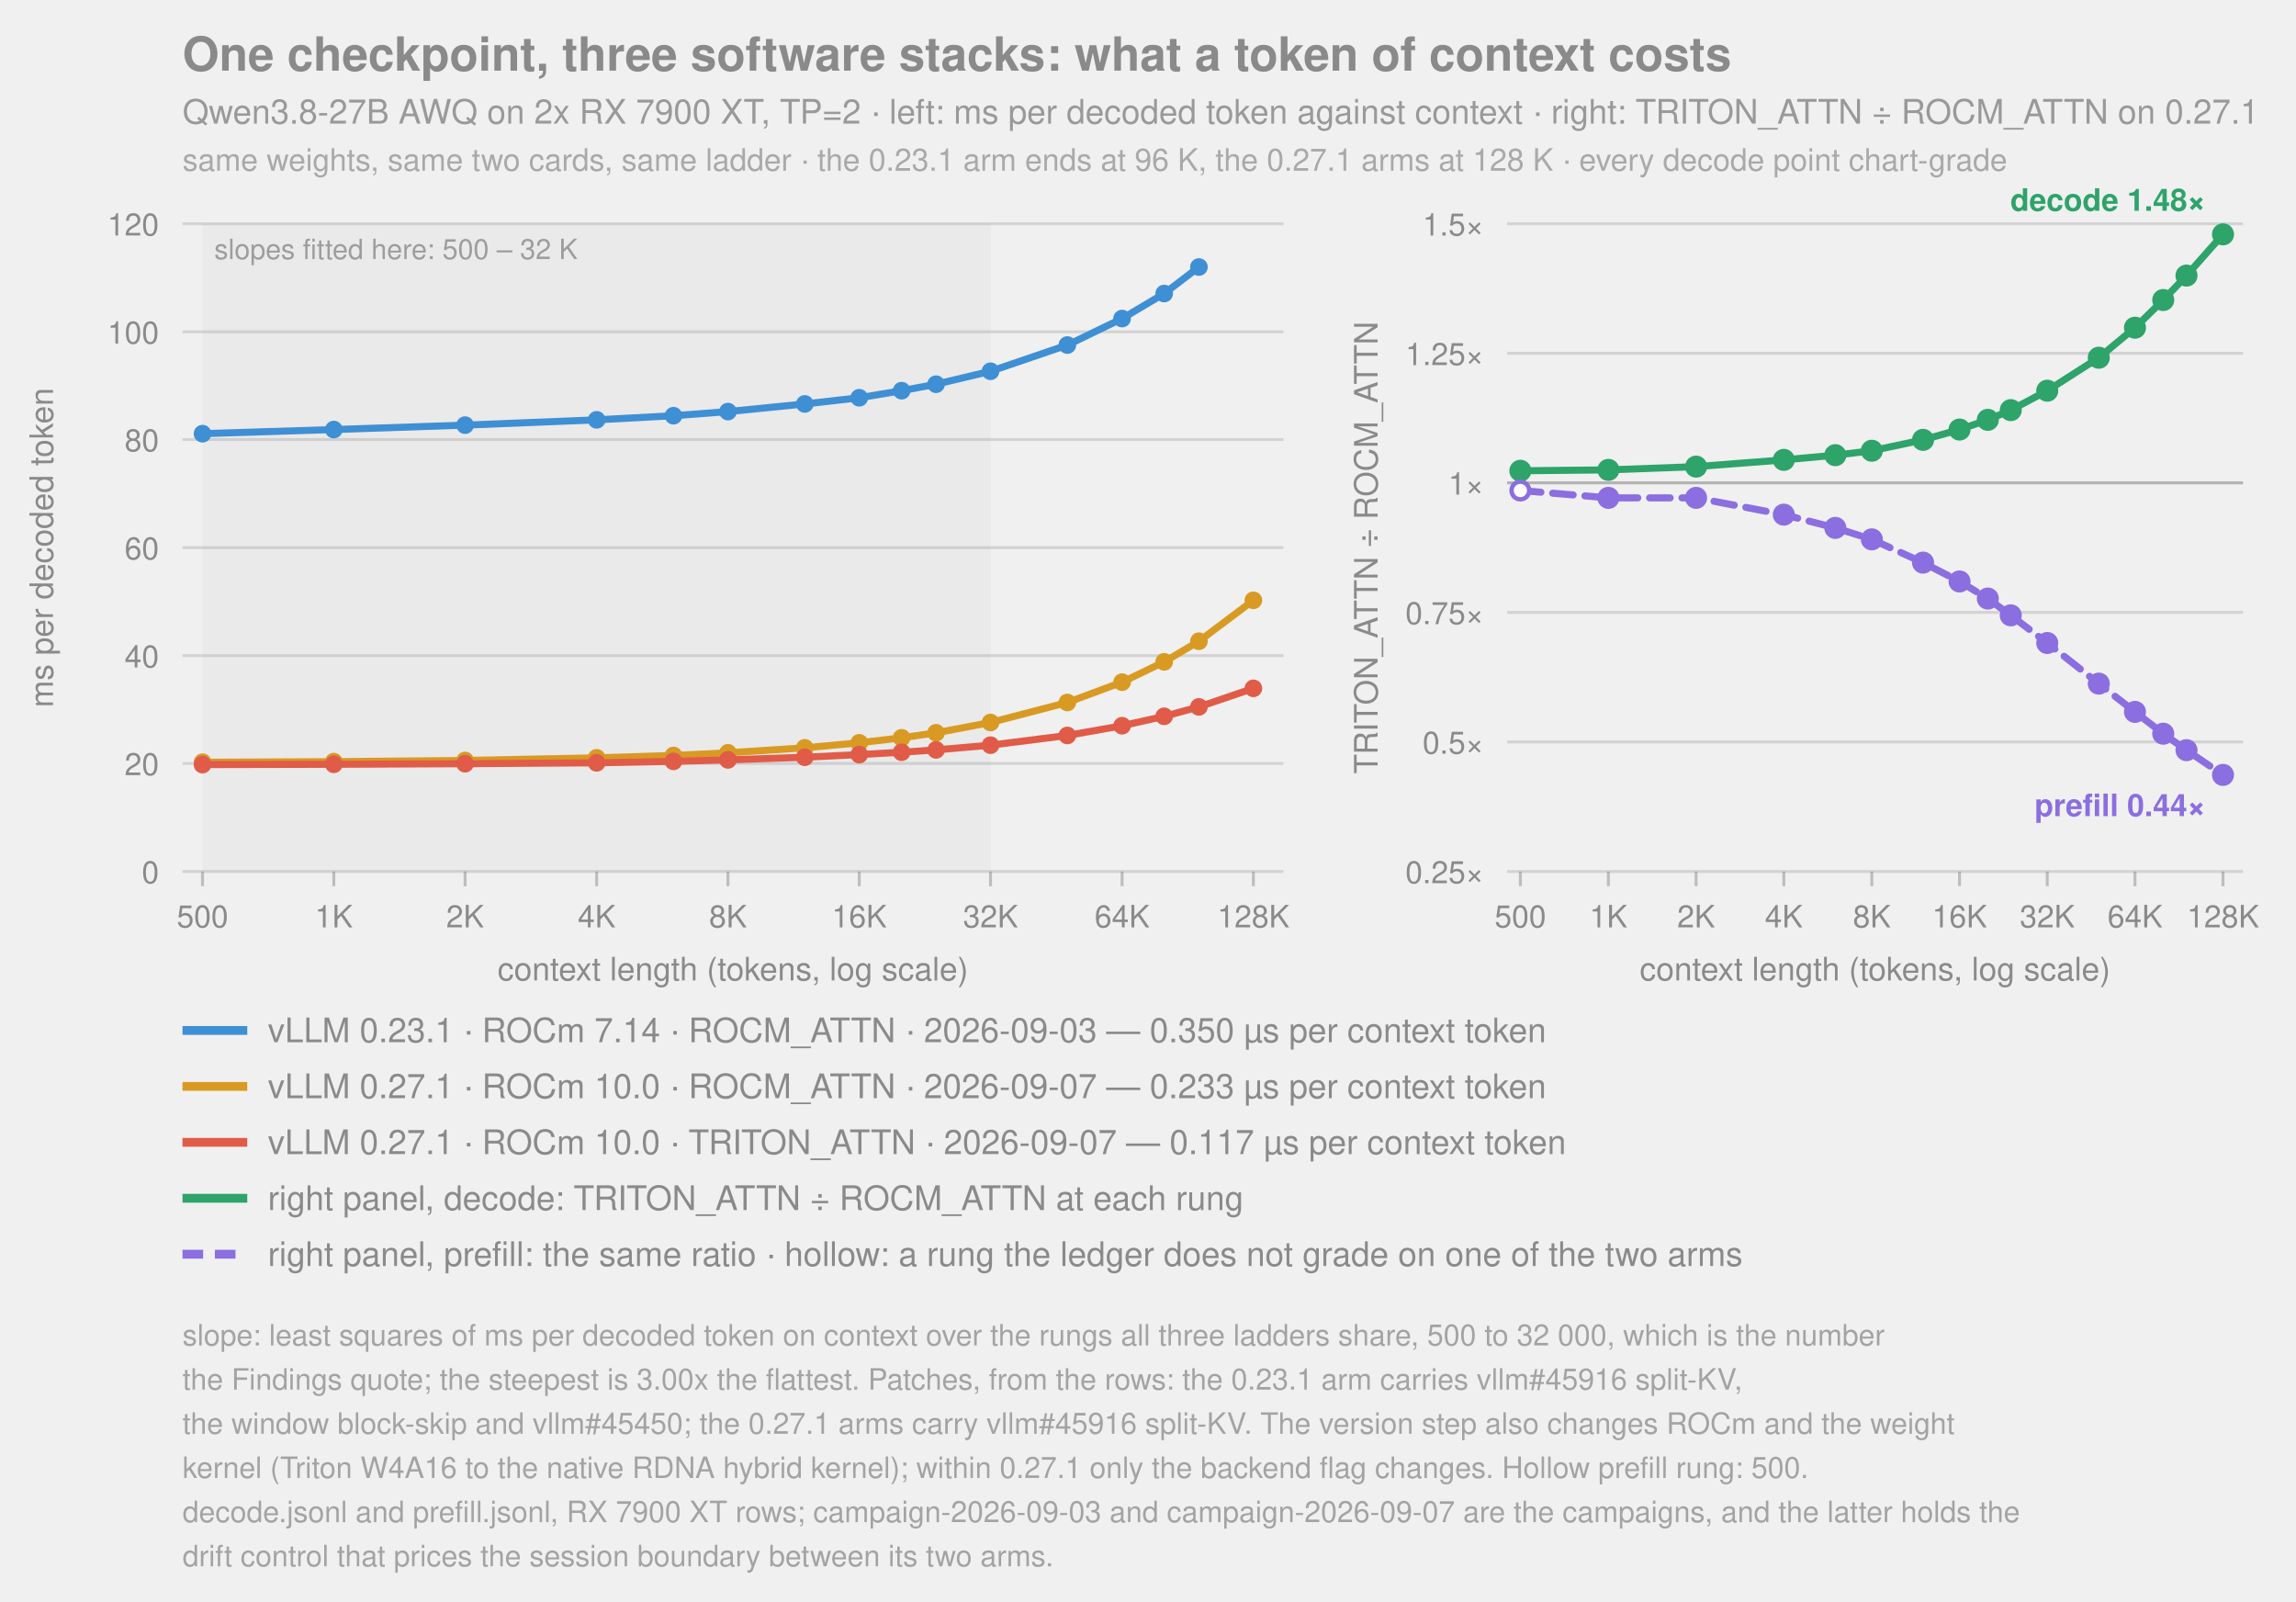
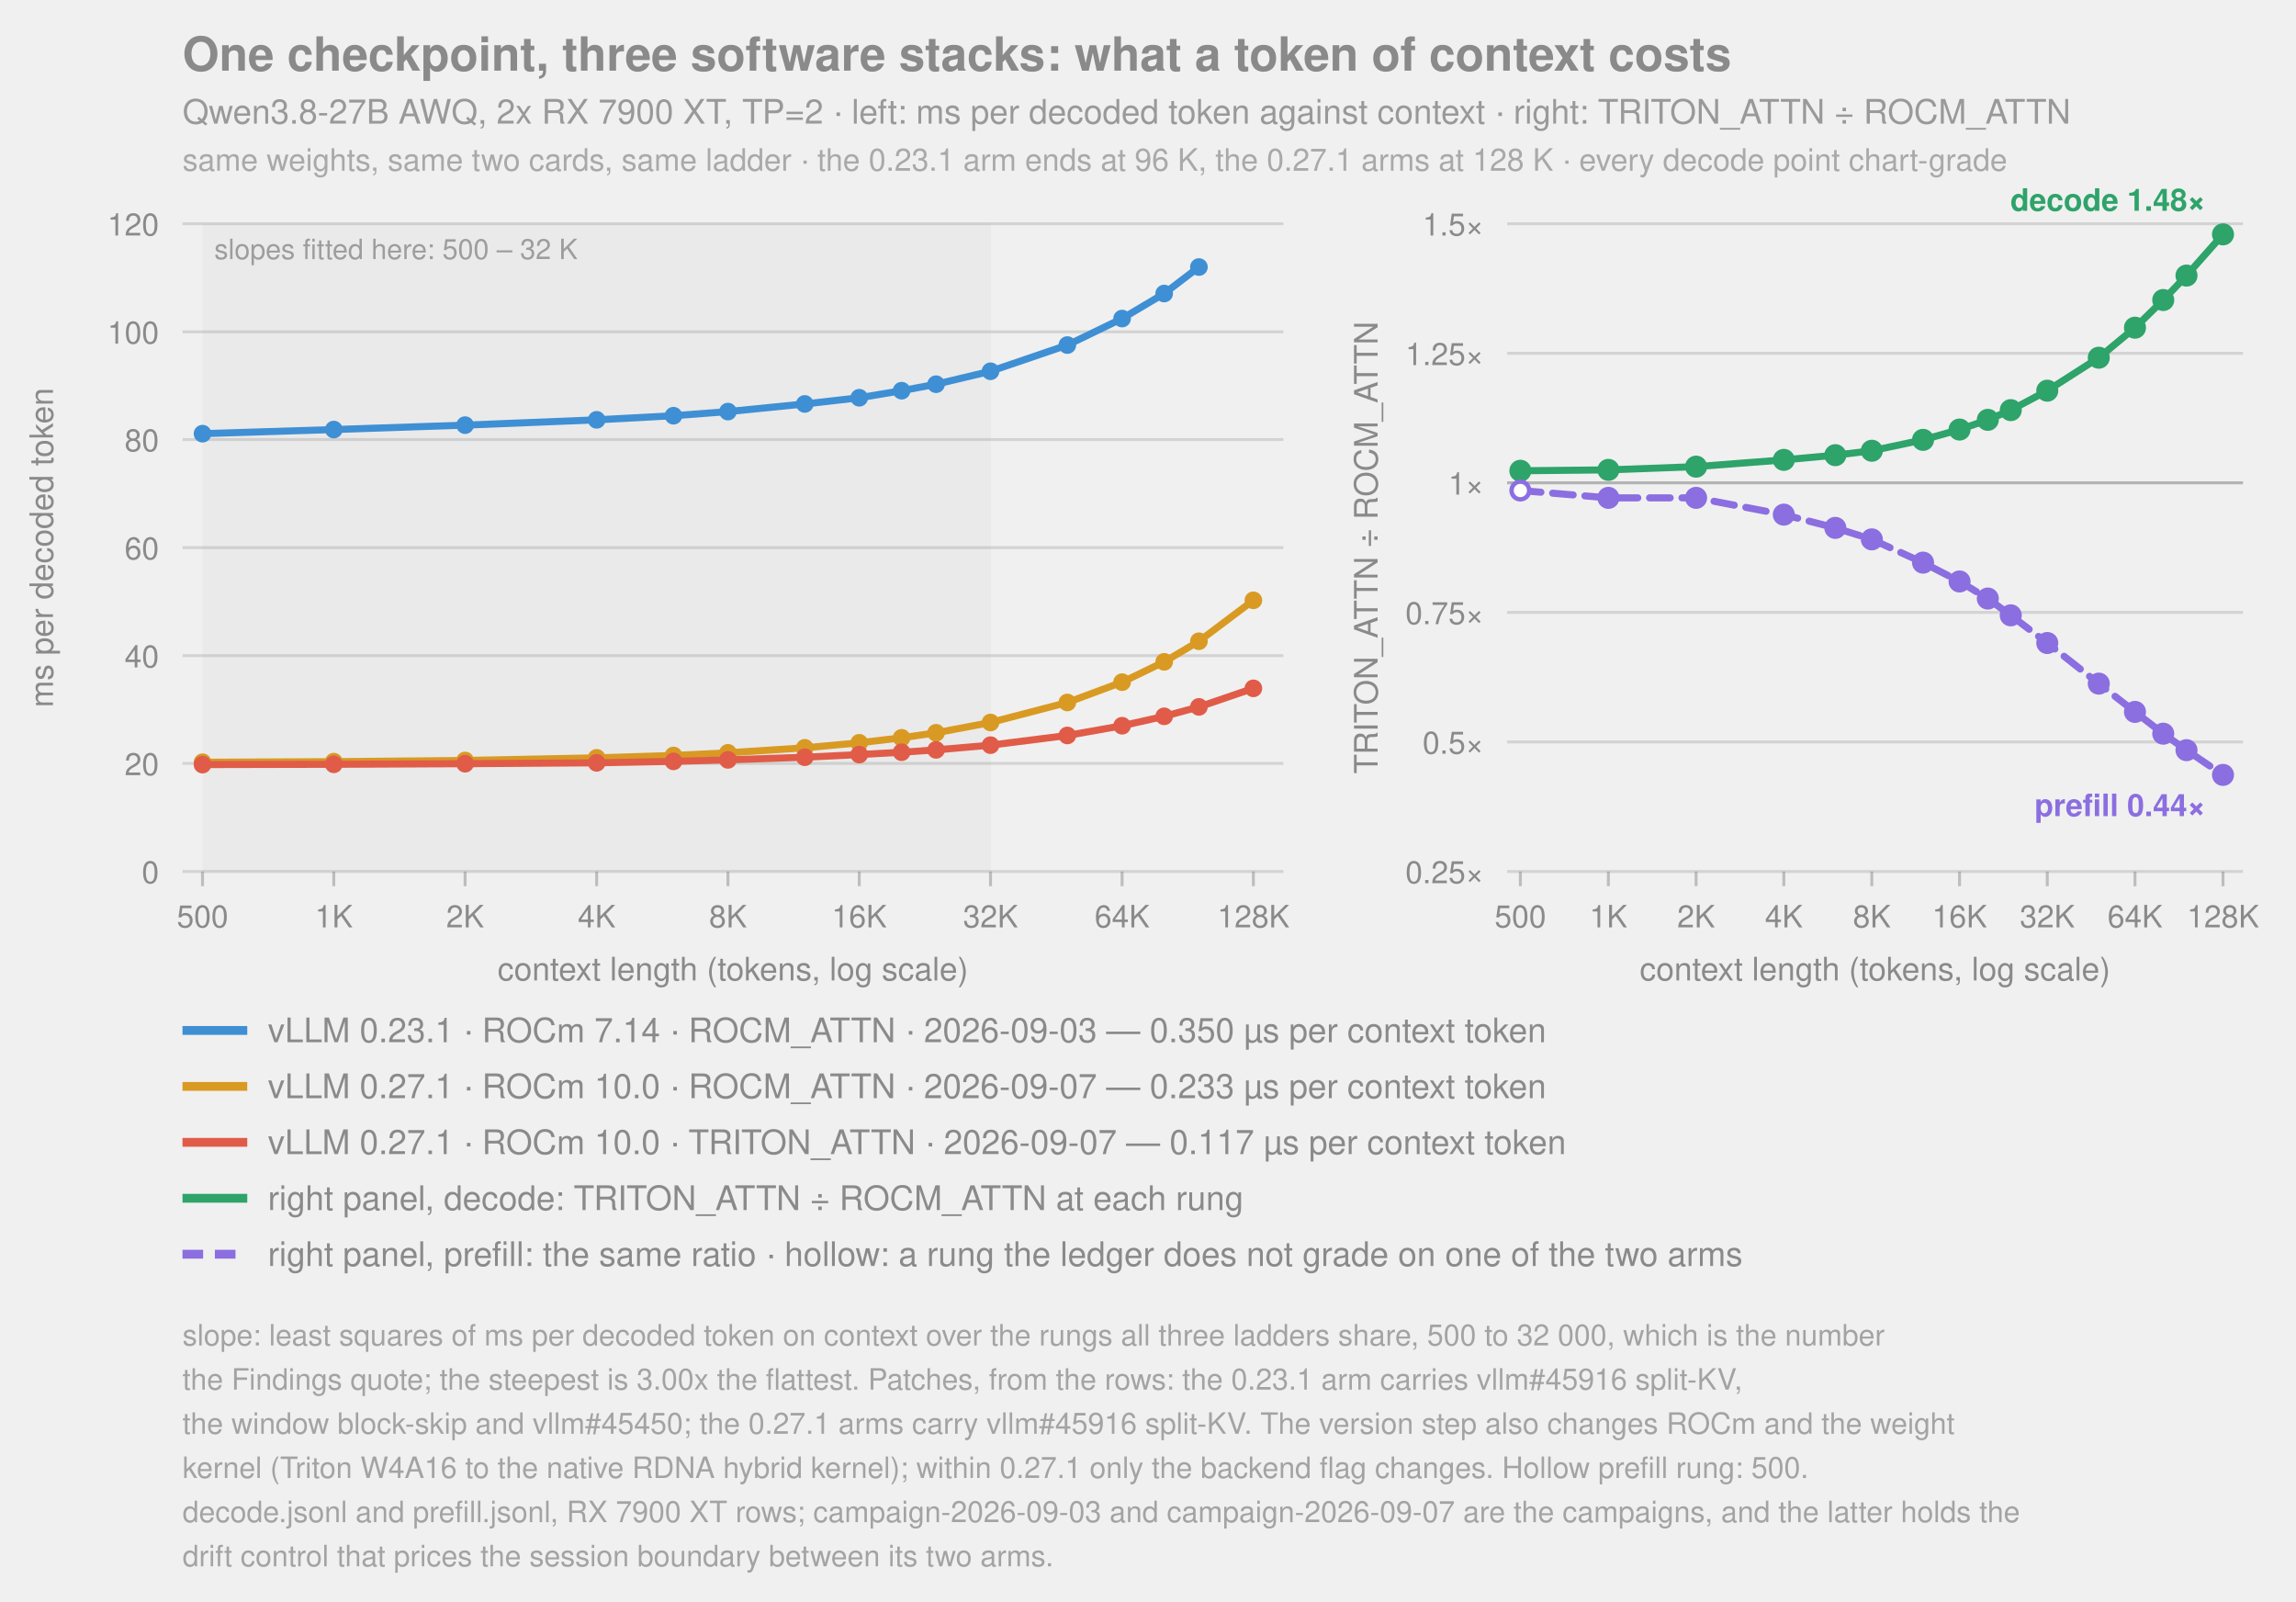
<svg xmlns="http://www.w3.org/2000/svg" viewBox="0 0 780 544" width="780" height="544" font-family="-apple-system,BlinkMacSystemFont,Segoe UI,Helvetica,Arial,sans-serif">
  <text x="62" y="24" font-size="16" font-weight="700" fill="#8a8a8a">One checkpoint, three software stacks: what a token of context costs</text>
-   <text x="62" y="42" font-size="11.5" fill="#8a8a8a" opacity=".85">Qwen3.8-27B AWQ on 2x RX 7900 XT, TP=2 · left: ms per decoded token against context · right: TRITON_ATTN ÷ ROCM_ATTN on 0.27.1</text>
+   <text x="62" y="42" font-size="11.5" fill="#8a8a8a" opacity=".85">Qwen3.8-27B AWQ, 2x RX 7900 XT, TP=2 · left: ms per decoded token against context · right: TRITON_ATTN ÷ ROCM_ATTN</text>
  <text x="62" y="58" font-size="10.5" fill="#8a8a8a" opacity=".7">same weights, same two cards, same ladder · the 0.23.1 arm ends at 96 K, the 0.27.1 arms at 128 K · every decode point chart-grade</text>
  <rect x="68.8" y="76" width="267.8" height="220" fill="#8a8a8a" opacity=".06" />
  <text x="72.8" y="88" font-size="9.5" fill="#8a8a8a" opacity=".8">slopes fitted here: 500 – 32 K</text>
  <line x1="62" y1="296.0" x2="436" y2="296.0" stroke="#8a8a8a" stroke-width="1" opacity=".28" />
  <text x="54" y="300.0" font-size="10.5" fill="#8a8a8a" text-anchor="end">0</text>
  <line x1="62" y1="259.3" x2="436" y2="259.3" stroke="#8a8a8a" stroke-width="1" opacity=".28" />
  <text x="54" y="263.3" font-size="10.5" fill="#8a8a8a" text-anchor="end">20</text>
  <line x1="62" y1="222.7" x2="436" y2="222.7" stroke="#8a8a8a" stroke-width="1" opacity=".28" />
  <text x="54" y="226.7" font-size="10.5" fill="#8a8a8a" text-anchor="end">40</text>
  <line x1="62" y1="186.0" x2="436" y2="186.0" stroke="#8a8a8a" stroke-width="1" opacity=".28" />
  <text x="54" y="190.0" font-size="10.5" fill="#8a8a8a" text-anchor="end">60</text>
  <line x1="62" y1="149.3" x2="436" y2="149.3" stroke="#8a8a8a" stroke-width="1" opacity=".28" />
  <text x="54" y="153.3" font-size="10.5" fill="#8a8a8a" text-anchor="end">80</text>
  <line x1="62" y1="112.7" x2="436" y2="112.7" stroke="#8a8a8a" stroke-width="1" opacity=".28" />
  <text x="54" y="116.7" font-size="10.5" fill="#8a8a8a" text-anchor="end">100</text>
  <line x1="62" y1="76.0" x2="436" y2="76.0" stroke="#8a8a8a" stroke-width="1" opacity=".28" />
  <text x="54" y="80.0" font-size="10.5" fill="#8a8a8a" text-anchor="end">120</text>
  <line x1="512" y1="296.0" x2="762" y2="296.0" stroke="#8a8a8a" stroke-width="1" opacity=".28" />
  <text x="504" y="300.0" font-size="10.5" fill="#8a8a8a" text-anchor="end">0.25×</text>
  <line x1="512" y1="252.0" x2="762" y2="252.0" stroke="#8a8a8a" stroke-width="1" opacity=".28" />
  <text x="504" y="256.0" font-size="10.5" fill="#8a8a8a" text-anchor="end">0.5×</text>
  <line x1="512" y1="208.0" x2="762" y2="208.0" stroke="#8a8a8a" stroke-width="1" opacity=".28" />
  <text x="504" y="212.0" font-size="10.5" fill="#8a8a8a" text-anchor="end">0.75×</text>
  <line x1="512" y1="164.0" x2="762" y2="164.0" stroke="#8a8a8a" stroke-width="1" opacity=".6" />
  <text x="504" y="168.0" font-size="10.5" fill="#8a8a8a" text-anchor="end">1×</text>
  <line x1="512" y1="120.0" x2="762" y2="120.0" stroke="#8a8a8a" stroke-width="1" opacity=".28" />
  <text x="504" y="124.0" font-size="10.5" fill="#8a8a8a" text-anchor="end">1.25×</text>
  <line x1="512" y1="76.0" x2="762" y2="76.0" stroke="#8a8a8a" stroke-width="1" opacity=".28" />
  <text x="504" y="80.0" font-size="10.5" fill="#8a8a8a" text-anchor="end">1.5×</text>
  <line x1="68.8" y1="296" x2="68.8" y2="301" stroke="#8a8a8a" stroke-width="1" opacity=".5" />
  <text x="68.8" y="315" font-size="10.5" fill="#8a8a8a" text-anchor="middle">500</text>
  <line x1="113.4" y1="296" x2="113.4" y2="301" stroke="#8a8a8a" stroke-width="1" opacity=".5" />
  <text x="113.4" y="315" font-size="10.5" fill="#8a8a8a" text-anchor="middle">1K</text>
  <line x1="158.0" y1="296" x2="158.0" y2="301" stroke="#8a8a8a" stroke-width="1" opacity=".5" />
  <text x="158.0" y="315" font-size="10.5" fill="#8a8a8a" text-anchor="middle">2K</text>
  <line x1="202.7" y1="296" x2="202.7" y2="301" stroke="#8a8a8a" stroke-width="1" opacity=".5" />
  <text x="202.7" y="315" font-size="10.5" fill="#8a8a8a" text-anchor="middle">4K</text>
  <line x1="247.3" y1="296" x2="247.3" y2="301" stroke="#8a8a8a" stroke-width="1" opacity=".5" />
  <text x="247.3" y="315" font-size="10.5" fill="#8a8a8a" text-anchor="middle">8K</text>
  <line x1="291.9" y1="296" x2="291.9" y2="301" stroke="#8a8a8a" stroke-width="1" opacity=".5" />
  <text x="291.9" y="315" font-size="10.5" fill="#8a8a8a" text-anchor="middle">16K</text>
  <line x1="336.5" y1="296" x2="336.5" y2="301" stroke="#8a8a8a" stroke-width="1" opacity=".5" />
  <text x="336.5" y="315" font-size="10.5" fill="#8a8a8a" text-anchor="middle">32K</text>
  <line x1="381.2" y1="296" x2="381.2" y2="301" stroke="#8a8a8a" stroke-width="1" opacity=".5" />
  <text x="381.2" y="315" font-size="10.5" fill="#8a8a8a" text-anchor="middle">64K</text>
  <line x1="425.8" y1="296" x2="425.8" y2="301" stroke="#8a8a8a" stroke-width="1" opacity=".5" />
  <text x="425.8" y="315" font-size="10.5" fill="#8a8a8a" text-anchor="middle">128K</text>
  <text x="249" y="333" font-size="11" fill="#8a8a8a" text-anchor="middle">context length (tokens, log scale)</text>
  <line x1="516.5" y1="296" x2="516.5" y2="301" stroke="#8a8a8a" stroke-width="1" opacity=".5" />
  <text x="516.5" y="315" font-size="10.5" fill="#8a8a8a" text-anchor="middle">500</text>
  <line x1="546.4" y1="296" x2="546.4" y2="301" stroke="#8a8a8a" stroke-width="1" opacity=".5" />
  <text x="546.4" y="315" font-size="10.5" fill="#8a8a8a" text-anchor="middle">1K</text>
  <line x1="576.2" y1="296" x2="576.2" y2="301" stroke="#8a8a8a" stroke-width="1" opacity=".5" />
  <text x="576.2" y="315" font-size="10.5" fill="#8a8a8a" text-anchor="middle">2K</text>
  <line x1="606.0" y1="296" x2="606.0" y2="301" stroke="#8a8a8a" stroke-width="1" opacity=".5" />
  <text x="606.0" y="315" font-size="10.5" fill="#8a8a8a" text-anchor="middle">4K</text>
  <line x1="635.9" y1="296" x2="635.9" y2="301" stroke="#8a8a8a" stroke-width="1" opacity=".5" />
  <text x="635.9" y="315" font-size="10.5" fill="#8a8a8a" text-anchor="middle">8K</text>
  <line x1="665.7" y1="296" x2="665.7" y2="301" stroke="#8a8a8a" stroke-width="1" opacity=".5" />
  <text x="665.7" y="315" font-size="10.5" fill="#8a8a8a" text-anchor="middle">16K</text>
  <line x1="695.5" y1="296" x2="695.5" y2="301" stroke="#8a8a8a" stroke-width="1" opacity=".5" />
  <text x="695.5" y="315" font-size="10.5" fill="#8a8a8a" text-anchor="middle">32K</text>
  <line x1="725.3" y1="296" x2="725.3" y2="301" stroke="#8a8a8a" stroke-width="1" opacity=".5" />
  <text x="725.3" y="315" font-size="10.5" fill="#8a8a8a" text-anchor="middle">64K</text>
  <line x1="755.2" y1="296" x2="755.2" y2="301" stroke="#8a8a8a" stroke-width="1" opacity=".5" />
  <text x="755.2" y="315" font-size="10.5" fill="#8a8a8a" text-anchor="middle">128K</text>
  <text x="637" y="333" font-size="11" fill="#8a8a8a" text-anchor="middle">context length (tokens, log scale)</text>
  <text x="18" y="186" font-size="11" fill="#8a8a8a" text-anchor="middle" transform="rotate(-90 18 186)">ms per decoded token</text>
  <text x="468" y="186" font-size="11" fill="#8a8a8a" text-anchor="middle" transform="rotate(-90 468 186)">TRITON_ATTN ÷ ROCM_ATTN</text>
  <polyline points="68.8,147.3 113.4,145.9 158.0,144.4 202.7,142.6 228.8,141.2 247.3,139.8 273.4,137.2 291.9,135.1 306.3,132.7 318.0,130.5 336.5,126.1 362.6,117.2 381.2,108.2 395.5,99.7 407.3,90.7" fill="none" stroke="#3f8fd4" stroke-width="2.4" stroke-linejoin="round" stroke-linecap="round" />
  <circle cx="68.8" cy="147.3" r="3" fill="#3f8fd4" />
  <circle cx="113.4" cy="145.9" r="3" fill="#3f8fd4" />
  <circle cx="158.0" cy="144.4" r="3" fill="#3f8fd4" />
  <circle cx="202.7" cy="142.6" r="3" fill="#3f8fd4" />
  <circle cx="228.8" cy="141.2" r="3" fill="#3f8fd4" />
  <circle cx="247.3" cy="139.8" r="3" fill="#3f8fd4" />
  <circle cx="273.4" cy="137.2" r="3" fill="#3f8fd4" />
  <circle cx="291.9" cy="135.1" r="3" fill="#3f8fd4" />
  <circle cx="306.3" cy="132.7" r="3" fill="#3f8fd4" />
  <circle cx="318.0" cy="130.5" r="3" fill="#3f8fd4" />
  <circle cx="336.5" cy="126.1" r="3" fill="#3f8fd4" />
  <circle cx="362.6" cy="117.2" r="3" fill="#3f8fd4" />
  <circle cx="381.2" cy="108.2" r="3" fill="#3f8fd4" />
  <circle cx="395.5" cy="99.7" r="3" fill="#3f8fd4" />
  <circle cx="407.3" cy="90.7" r="3" fill="#3f8fd4" />
  <polyline points="68.8,258.9 113.4,258.7 158.0,258.3 202.7,257.4 228.8,256.6 247.3,255.7 273.4,254.0 291.9,252.3 306.3,250.6 318.0,248.9 336.5,245.4 362.6,238.6 381.2,231.7 395.5,224.8 407.3,217.8 425.8,203.9" fill="none" stroke="#d99a24" stroke-width="2.4" stroke-linejoin="round" stroke-linecap="round" />
  <circle cx="68.8" cy="258.9" r="3" fill="#d99a24" />
  <circle cx="113.4" cy="258.7" r="3" fill="#d99a24" />
  <circle cx="158.0" cy="258.3" r="3" fill="#d99a24" />
  <circle cx="202.7" cy="257.4" r="3" fill="#d99a24" />
  <circle cx="228.8" cy="256.6" r="3" fill="#d99a24" />
  <circle cx="247.3" cy="255.7" r="3" fill="#d99a24" />
  <circle cx="273.4" cy="254.0" r="3" fill="#d99a24" />
  <circle cx="291.9" cy="252.3" r="3" fill="#d99a24" />
  <circle cx="306.3" cy="250.6" r="3" fill="#d99a24" />
  <circle cx="318.0" cy="248.9" r="3" fill="#d99a24" />
  <circle cx="336.5" cy="245.4" r="3" fill="#d99a24" />
  <circle cx="362.6" cy="238.6" r="3" fill="#d99a24" />
  <circle cx="381.2" cy="231.7" r="3" fill="#d99a24" />
  <circle cx="395.5" cy="224.8" r="3" fill="#d99a24" />
  <circle cx="407.3" cy="217.8" r="3" fill="#d99a24" />
  <circle cx="425.8" cy="203.9" r="3" fill="#d99a24" />
  <polyline points="68.8,259.7 113.4,259.6 158.0,259.4 202.7,259.1 228.8,258.6 247.3,258.1 273.4,257.2 291.9,256.3 306.3,255.5 318.0,254.7 336.5,253.1 362.6,249.8 381.2,246.5 395.5,243.3 407.3,240.1 425.8,233.8" fill="none" stroke="#e05c48" stroke-width="2.4" stroke-linejoin="round" stroke-linecap="round" />
  <circle cx="68.8" cy="259.7" r="3" fill="#e05c48" />
  <circle cx="113.4" cy="259.6" r="3" fill="#e05c48" />
  <circle cx="158.0" cy="259.4" r="3" fill="#e05c48" />
  <circle cx="202.7" cy="259.1" r="3" fill="#e05c48" />
  <circle cx="228.8" cy="258.6" r="3" fill="#e05c48" />
  <circle cx="247.3" cy="258.1" r="3" fill="#e05c48" />
  <circle cx="273.4" cy="257.2" r="3" fill="#e05c48" />
  <circle cx="291.9" cy="256.3" r="3" fill="#e05c48" />
  <circle cx="306.3" cy="255.5" r="3" fill="#e05c48" />
  <circle cx="318.0" cy="254.7" r="3" fill="#e05c48" />
  <circle cx="336.5" cy="253.1" r="3" fill="#e05c48" />
  <circle cx="362.6" cy="249.8" r="3" fill="#e05c48" />
  <circle cx="381.2" cy="246.5" r="3" fill="#e05c48" />
  <circle cx="395.5" cy="243.3" r="3" fill="#e05c48" />
  <circle cx="407.3" cy="240.1" r="3" fill="#e05c48" />
  <circle cx="425.8" cy="233.8" r="3" fill="#e05c48" />
  <polyline points="516.5,159.9 546.4,159.6 576.2,158.5 606.0,156.2 623.5,154.6 635.9,153.1 653.3,149.4 665.7,145.9 675.3,142.6 683.1,139.3 695.5,132.7 713.0,121.5 725.3,111.3 734.9,101.9 742.8,93.6 755.2,79.6" fill="none" stroke="#2ea36a" stroke-width="2.4" stroke-linejoin="round" stroke-linecap="round" />
  <circle cx="516.5" cy="159.9" r="3" fill="#2ea36a" stroke="#2ea36a" stroke-width="1.5" />
  <circle cx="546.4" cy="159.6" r="3" fill="#2ea36a" stroke="#2ea36a" stroke-width="1.5" />
  <circle cx="576.2" cy="158.5" r="3" fill="#2ea36a" stroke="#2ea36a" stroke-width="1.5" />
  <circle cx="606.0" cy="156.2" r="3" fill="#2ea36a" stroke="#2ea36a" stroke-width="1.5" />
  <circle cx="623.5" cy="154.6" r="3" fill="#2ea36a" stroke="#2ea36a" stroke-width="1.5" />
  <circle cx="635.9" cy="153.1" r="3" fill="#2ea36a" stroke="#2ea36a" stroke-width="1.5" />
  <circle cx="653.3" cy="149.4" r="3" fill="#2ea36a" stroke="#2ea36a" stroke-width="1.5" />
  <circle cx="665.7" cy="145.9" r="3" fill="#2ea36a" stroke="#2ea36a" stroke-width="1.5" />
  <circle cx="675.3" cy="142.6" r="3" fill="#2ea36a" stroke="#2ea36a" stroke-width="1.5" />
  <circle cx="683.1" cy="139.3" r="3" fill="#2ea36a" stroke="#2ea36a" stroke-width="1.5" />
  <circle cx="695.5" cy="132.7" r="3" fill="#2ea36a" stroke="#2ea36a" stroke-width="1.5" />
  <circle cx="713.0" cy="121.5" r="3" fill="#2ea36a" stroke="#2ea36a" stroke-width="1.5" />
  <circle cx="725.3" cy="111.3" r="3" fill="#2ea36a" stroke="#2ea36a" stroke-width="1.5" />
  <circle cx="734.9" cy="101.9" r="3" fill="#2ea36a" stroke="#2ea36a" stroke-width="1.5" />
  <circle cx="742.8" cy="93.6" r="3" fill="#2ea36a" stroke="#2ea36a" stroke-width="1.5" />
  <circle cx="755.2" cy="79.6" r="3" fill="#2ea36a" stroke="#2ea36a" stroke-width="1.5" />
  <polyline points="516.5,166.6 546.4,169.1 576.2,169.1 606.0,174.8 623.5,179.3 635.9,183.2 653.3,191.1 665.7,197.5 675.3,203.3 683.1,209.0 695.5,218.4 713.0,232.2 725.3,241.8 734.9,249.2 742.8,254.8 755.2,263.2" fill="none" stroke="#8b6ee0" stroke-width="2.4" stroke-linejoin="round" stroke-linecap="round" stroke-dasharray="7 4" />
  <circle cx="516.5" cy="166.6" r="3" fill="#ffffff" stroke="#8b6ee0" stroke-width="1.5" />
  <circle cx="546.4" cy="169.1" r="3" fill="#8b6ee0" stroke="#8b6ee0" stroke-width="1.5" />
  <circle cx="576.2" cy="169.1" r="3" fill="#8b6ee0" stroke="#8b6ee0" stroke-width="1.5" />
  <circle cx="606.0" cy="174.8" r="3" fill="#8b6ee0" stroke="#8b6ee0" stroke-width="1.5" />
  <circle cx="623.5" cy="179.3" r="3" fill="#8b6ee0" stroke="#8b6ee0" stroke-width="1.5" />
  <circle cx="635.9" cy="183.2" r="3" fill="#8b6ee0" stroke="#8b6ee0" stroke-width="1.5" />
  <circle cx="653.3" cy="191.1" r="3" fill="#8b6ee0" stroke="#8b6ee0" stroke-width="1.5" />
  <circle cx="665.7" cy="197.5" r="3" fill="#8b6ee0" stroke="#8b6ee0" stroke-width="1.5" />
  <circle cx="675.3" cy="203.3" r="3" fill="#8b6ee0" stroke="#8b6ee0" stroke-width="1.5" />
  <circle cx="683.1" cy="209.0" r="3" fill="#8b6ee0" stroke="#8b6ee0" stroke-width="1.5" />
  <circle cx="695.5" cy="218.4" r="3" fill="#8b6ee0" stroke="#8b6ee0" stroke-width="1.5" />
  <circle cx="713.0" cy="232.2" r="3" fill="#8b6ee0" stroke="#8b6ee0" stroke-width="1.5" />
  <circle cx="725.3" cy="241.8" r="3" fill="#8b6ee0" stroke="#8b6ee0" stroke-width="1.5" />
  <circle cx="734.9" cy="249.2" r="3" fill="#8b6ee0" stroke="#8b6ee0" stroke-width="1.5" />
  <circle cx="742.8" cy="254.8" r="3" fill="#8b6ee0" stroke="#8b6ee0" stroke-width="1.5" />
  <circle cx="755.2" cy="263.2" r="3" fill="#8b6ee0" stroke="#8b6ee0" stroke-width="1.5" />
  <text x="749.2" y="71.6" font-size="10.5" font-weight="700" fill="#2ea36a" text-anchor="end">decode 1.48×</text>
  <text x="749.2" y="277.2" font-size="10.5" font-weight="700" fill="#8b6ee0" text-anchor="end">prefill 0.44×</text>
  <line x1="62" y1="350" x2="84" y2="350" stroke="#3f8fd4" stroke-width="3" />
  <text x="91" y="354" font-size="11.5" fill="#8a8a8a">vLLM 0.23.1 · ROCm 7.14 · ROCM_ATTN · 2026-09-03 — 0.350 µs per context token</text>
  <line x1="62" y1="369" x2="84" y2="369" stroke="#d99a24" stroke-width="3" />
  <text x="91" y="373" font-size="11.5" fill="#8a8a8a">vLLM 0.27.1 · ROCm 10.0 · ROCM_ATTN · 2026-09-07 — 0.233 µs per context token</text>
  <line x1="62" y1="388" x2="84" y2="388" stroke="#e05c48" stroke-width="3" />
  <text x="91" y="392" font-size="11.5" fill="#8a8a8a">vLLM 0.27.1 · ROCm 10.0 · TRITON_ATTN · 2026-09-07 — 0.117 µs per context token</text>
  <line x1="62" y1="407" x2="84" y2="407" stroke="#2ea36a" stroke-width="3" />
  <text x="91" y="411" font-size="11.5" fill="#8a8a8a">right panel, decode: TRITON_ATTN ÷ ROCM_ATTN at each rung</text>
  <line x1="62" y1="426" x2="84" y2="426" stroke="#8b6ee0" stroke-width="3" stroke-dasharray="7 4" />
  <text x="91" y="430" font-size="11.5" fill="#8a8a8a">right panel, prefill: the same ratio · hollow: a rung the ledger does not grade on one of the two arms</text>
  <text x="62" y="457" font-size="10" fill="#8a8a8a" opacity=".75">slope: least squares of ms per decoded token on context over the rungs all three ladders share, 500 to 32 000, which is the number</text>
  <text x="62" y="472" font-size="10" fill="#8a8a8a" opacity=".75">the Findings quote; the steepest is 3.00x the flattest. Patches, from the rows: the 0.23.1 arm carries vllm#45916 split-KV,</text>
  <text x="62" y="487" font-size="10" fill="#8a8a8a" opacity=".75">the window block-skip and vllm#45450; the 0.27.1 arms carry vllm#45916 split-KV. The version step also changes ROCm and the weight</text>
  <text x="62" y="502" font-size="10" fill="#8a8a8a" opacity=".75">kernel (Triton W4A16 to the native RDNA hybrid kernel); within 0.27.1 only the backend flag changes. Hollow prefill rung: 500.</text>
  <text x="62" y="517" font-size="10" fill="#8a8a8a" opacity=".75">decode.jsonl and prefill.jsonl, RX 7900 XT rows; campaign-2026-09-03 and campaign-2026-09-07 are the campaigns, and the latter holds the</text>
  <text x="62" y="532" font-size="10" fill="#8a8a8a" opacity=".75">drift control that prices the session boundary between its two arms.</text>
</svg>
